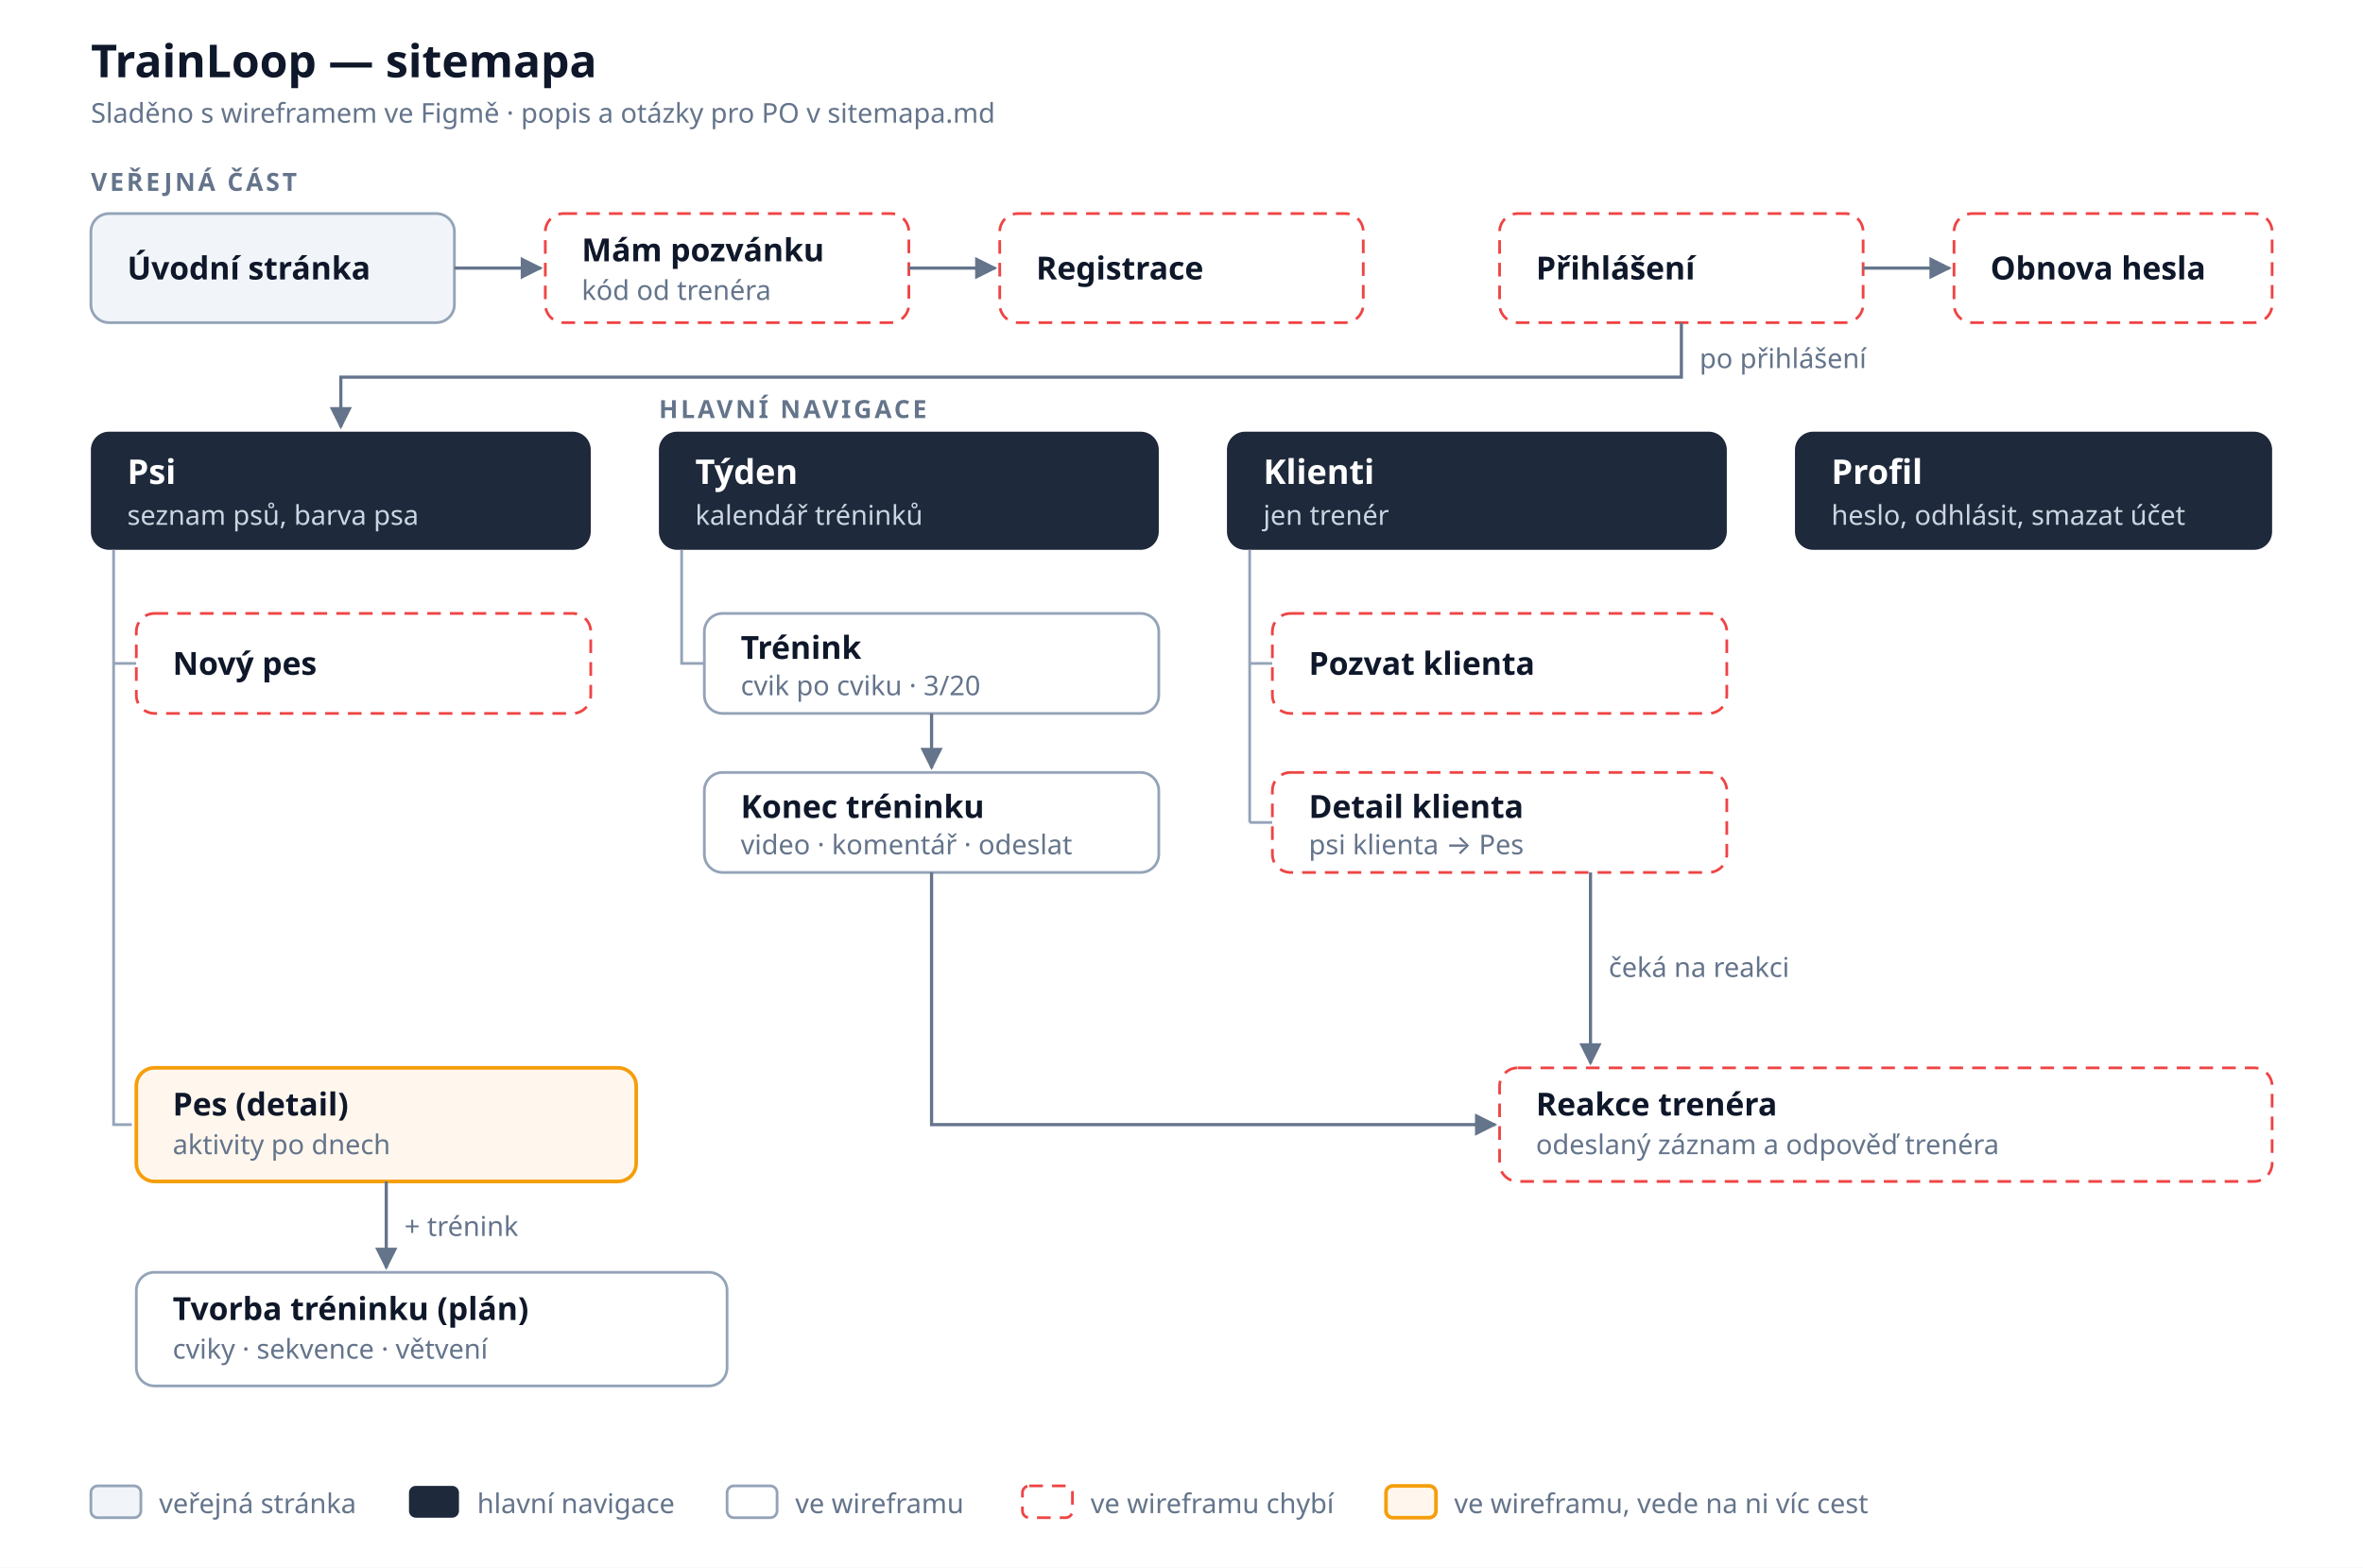
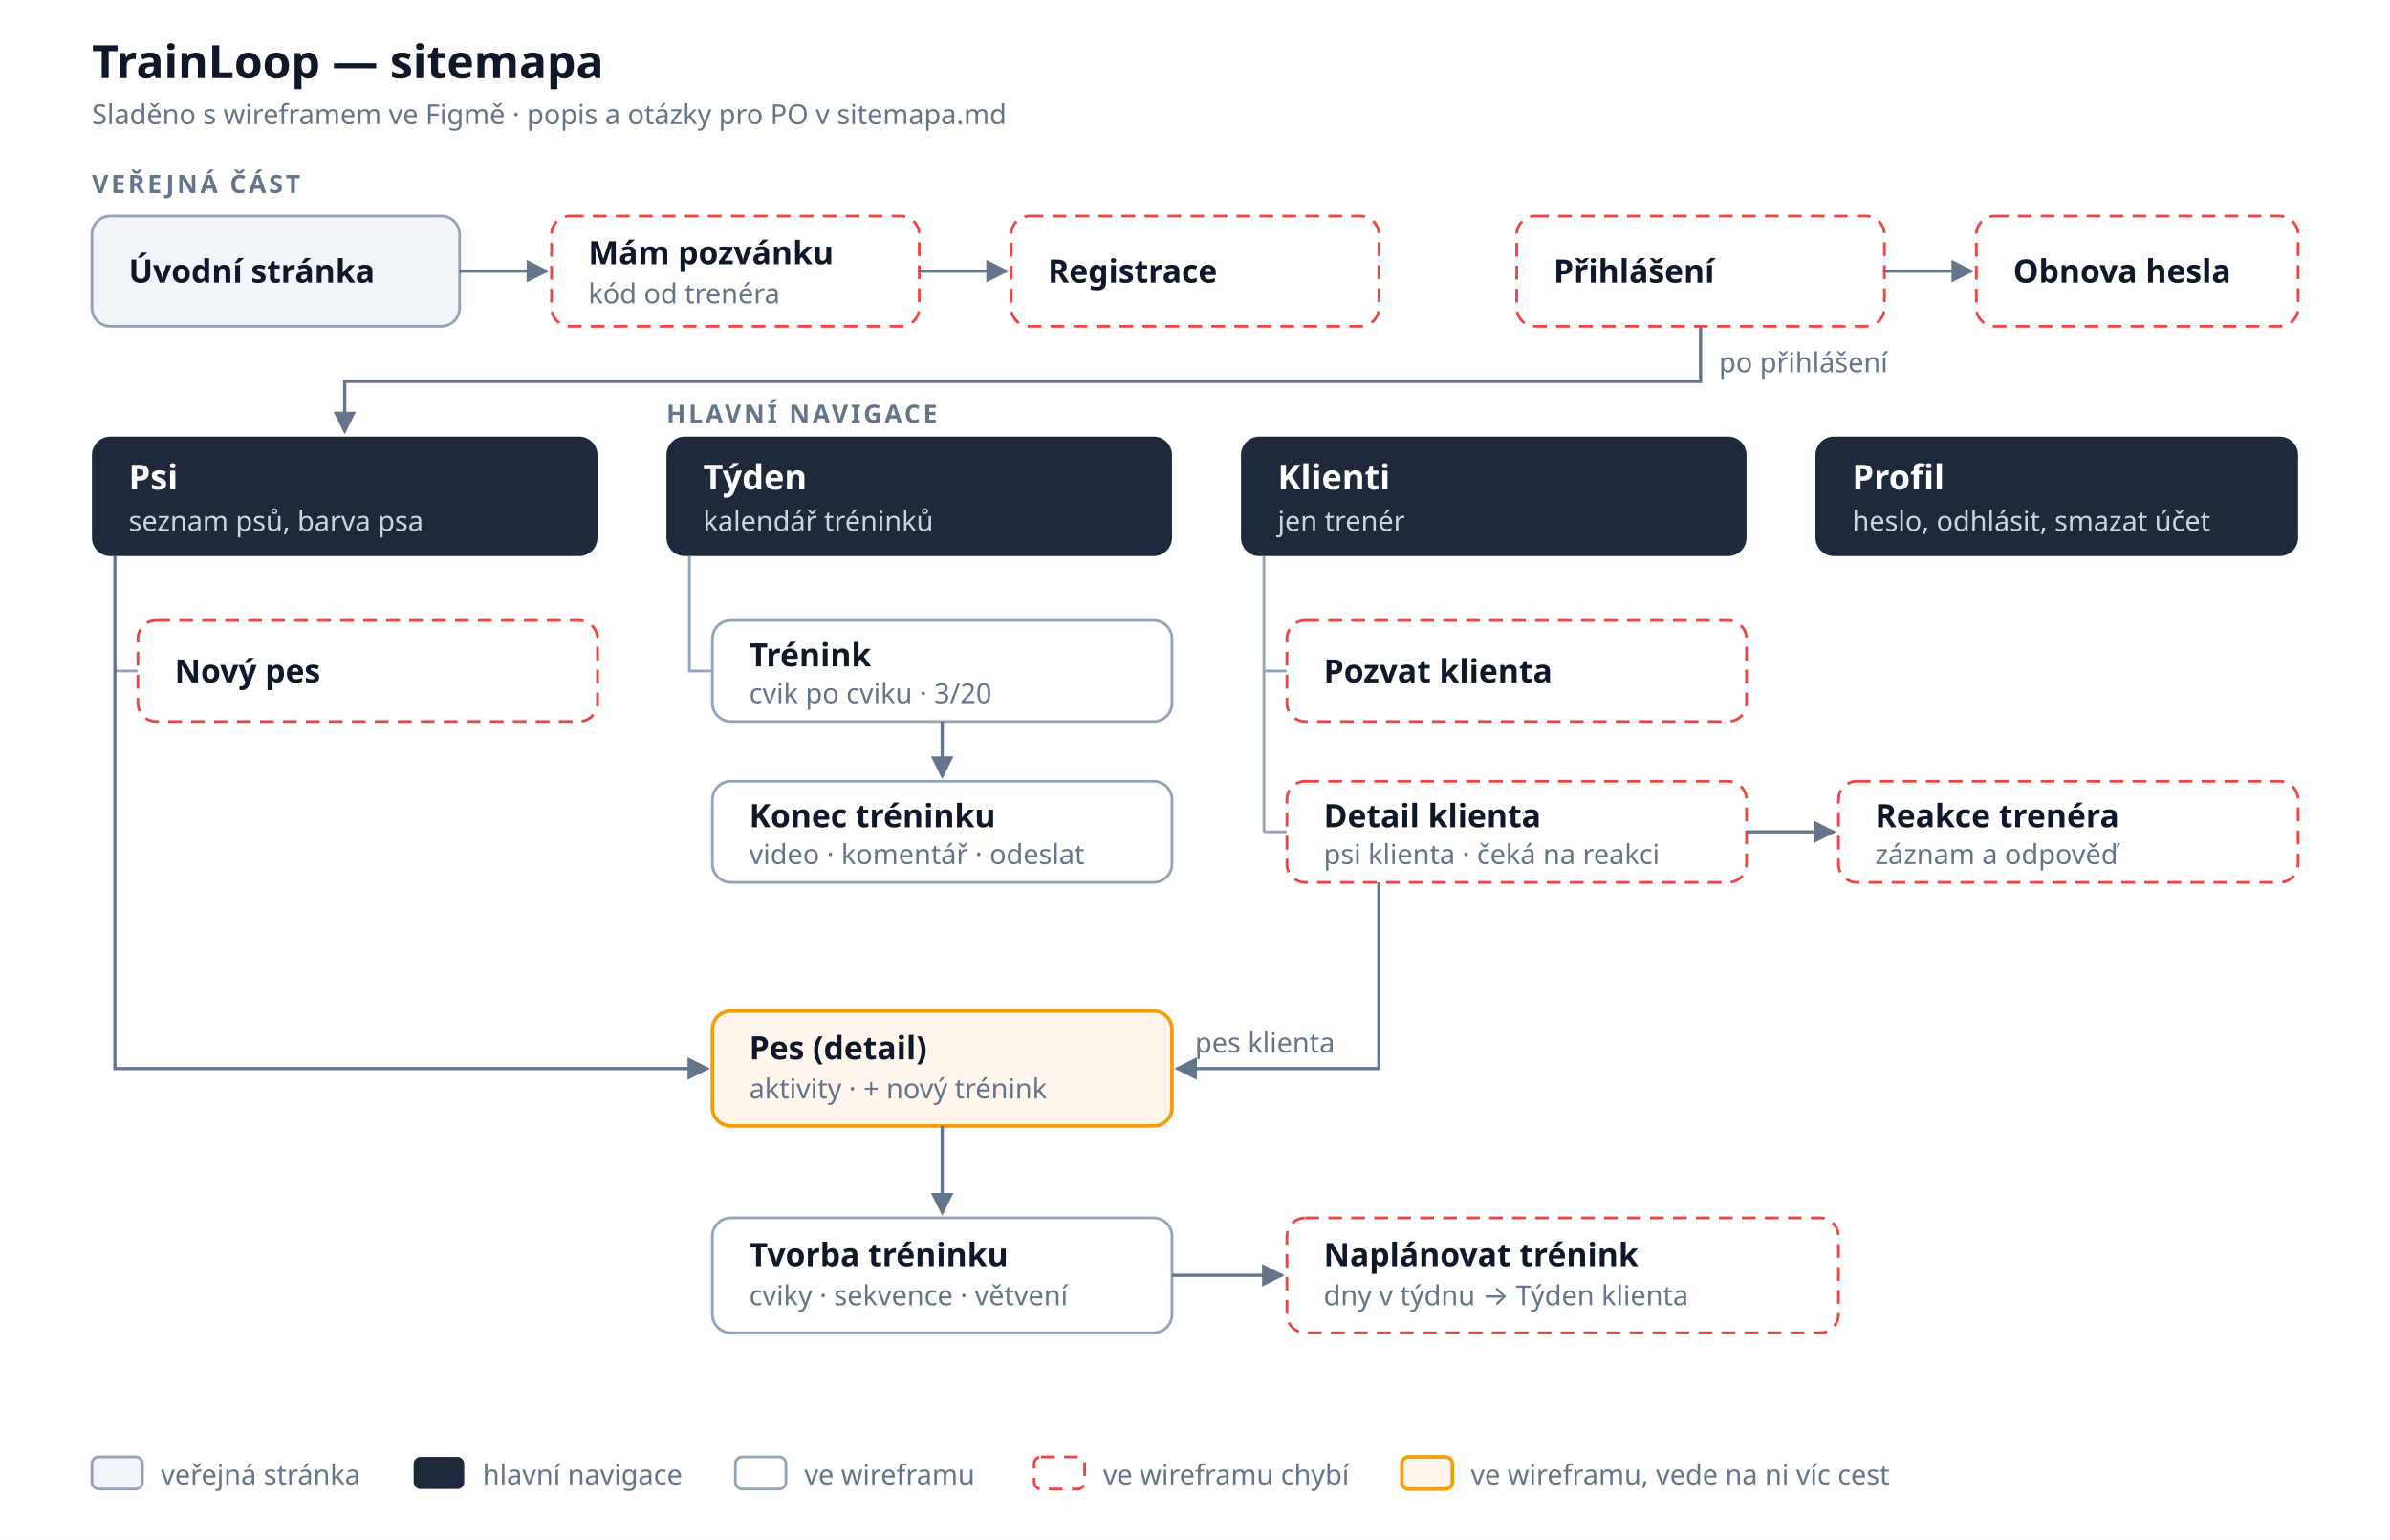
- <svg xmlns="http://www.w3.org/2000/svg" viewBox="0 0 1040 690" width="1040" height="690" font-family="'Segoe UI', system-ui, -apple-system, sans-serif">
+ <svg xmlns="http://www.w3.org/2000/svg" viewBox="0 0 1040 670" width="1040" height="670" font-family="'Segoe UI', system-ui, -apple-system, sans-serif">
  <defs>
    <marker id="arrow" viewBox="0 0 10 10" refX="9" refY="5" markerWidth="7" markerHeight="7" orient="auto-start-reverse">
      <path d="M0,0 L10,5 L0,10 z" fill="#64748b" />
    </marker>
    <style>
      .t { font-size: 14px; font-weight: 600; fill: #0f172a; }
      .s { font-size: 12px; fill: #64748b; }
      .ht { font-size: 15px; font-weight: 700; fill: #ffffff; }
      .hs { font-size: 12px; fill: #cbd5e1; }
      .lbl { font-size: 11px; font-weight: 700; letter-spacing: 1.2px; fill: #64748b; }
      .page { fill: #ffffff; stroke: #94a3b8; stroke-width: 1.2; }
      .pub { fill: #f1f5f9; stroke: #94a3b8; stroke-width: 1.2; }
      .miss { fill: #ffffff; stroke: #ef4444; stroke-width: 1.2; stroke-dasharray: 6 4; }
      .key { fill: #fff7ed; stroke: #f59e0b; stroke-width: 1.6; }
      .head { fill: #1e293b; }
      .ln { stroke: #94a3b8; stroke-width: 1.2; fill: none; }
      .arr { stroke: #64748b; stroke-width: 1.4; fill: none; }
    </style>
  </defs>
-   <rect width="1040" height="690" fill="#ffffff" />
+   <rect width="1040" height="670" fill="#ffffff" />
  <text x="40" y="34" font-size="20" font-weight="700" fill="#0f172a">TrainLoop — sitemapa</text>
  <text x="40" y="54" class="s">Sladěno s wireframem ve Figmě · popis a otázky pro PO v sitemapa.md</text>
  <text x="40" y="84" class="lbl">VEŘEJNÁ ČÁST</text>
  <rect x="40" y="94" width="160" height="48" rx="8" class="pub" />
  <text x="56" y="123" class="t">Úvodní stránka</text>
  <rect x="240" y="94" width="160" height="48" rx="8" class="miss" />
  <text x="256" y="115" class="t">Mám pozvánku</text>
  <text x="256" y="132" class="s">kód od trenéra</text>
  <rect x="440" y="94" width="160" height="48" rx="8" class="miss" />
  <text x="456" y="123" class="t">Registrace</text>
  <rect x="660" y="94" width="160" height="48" rx="8" class="miss" />
  <text x="676" y="123" class="t">Přihlášení</text>
  <rect x="860" y="94" width="140" height="48" rx="8" class="miss" />
  <text x="876" y="123" class="t">Obnova hesla</text>
  <line x1="200" y1="118" x2="238" y2="118" class="arr" marker-end="url(#arrow)" />
  <line x1="400" y1="118" x2="438" y2="118" class="arr" marker-end="url(#arrow)" />
  <line x1="820" y1="118" x2="858" y2="118" class="arr" marker-end="url(#arrow)" />
  <path d="M740,142 V166 H150 V188" class="arr" marker-end="url(#arrow)" />
  <text x="748" y="162" class="s">po přihlášení</text>
  <text x="290" y="184" class="lbl">HLAVNÍ NAVIGACE</text>
  <rect x="40" y="190" width="220" height="52" rx="8" class="head" />
  <text x="56" y="213" class="ht">Psi</text>
  <text x="56" y="231" class="hs">seznam psů, barva psa</text>
  <rect x="290" y="190" width="220" height="52" rx="8" class="head" />
  <text x="306" y="213" class="ht">Týden</text>
  <text x="306" y="231" class="hs">kalendář tréninků</text>
  <rect x="540" y="190" width="220" height="52" rx="8" class="head" />
  <text x="556" y="213" class="ht">Klienti</text>
  <text x="556" y="231" class="hs">jen trenér</text>
  <rect x="790" y="190" width="210" height="52" rx="8" class="head" />
  <text x="806" y="213" class="ht">Profil</text>
  <text x="806" y="231" class="hs">heslo, odhlásit, smazat účet</text>
-   <path d="M50,242 V495 H58 M50,292 H60" class="ln" />
+   <path d="M50,292 H60" class="ln" />
+   <path d="M50,242 V465 H308" class="arr" marker-end="url(#arrow)" />
  <rect x="60" y="270" width="200" height="44" rx="8" class="miss" />
  <text x="76" y="297" class="t">Nový pes</text>
  <path d="M300,242 V292 H310" class="ln" />
  <rect x="310" y="270" width="200" height="44" rx="8" class="page" />
  <text x="326" y="290" class="t">Trénink</text>
  <text x="326" y="306" class="s">cvik po cviku · 3/20</text>
  <rect x="310" y="340" width="200" height="44" rx="8" class="page" />
  <text x="326" y="360" class="t">Konec tréninku</text>
  <text x="326" y="376" class="s">video · komentář · odeslat</text>
  <line x1="410" y1="314" x2="410" y2="338" class="arr" marker-end="url(#arrow)" />
  <path d="M550,242 V362 M550,292 H560 M550,362 H560" class="ln" />
  <rect x="560" y="270" width="200" height="44" rx="8" class="miss" />
  <text x="576" y="297" class="t">Pozvat klienta</text>
  <rect x="560" y="340" width="200" height="44" rx="8" class="miss" />
  <text x="576" y="360" class="t">Detail klienta</text>
-   <text x="576" y="376" class="s">psi klienta → Pes</text>
-   <rect x="60" y="470" width="220" height="50" rx="8" class="key" />
-   <text x="76" y="491" class="t">Pes (detail)</text>
-   <text x="76" y="508" class="s">aktivity po dnech</text>
-   <line x1="170" y1="520" x2="170" y2="558" class="arr" marker-end="url(#arrow)" />
-   <text x="178" y="544" class="s">+ trénink</text>
-   <rect x="60" y="560" width="260" height="50" rx="8" class="page" />
-   <text x="76" y="581" class="t">Tvorba tréninku (plán)</text>
-   <text x="76" y="598" class="s">cviky · sekvence · větvení</text>
-   <rect x="660" y="470" width="340" height="50" rx="8" class="miss" />
-   <text x="676" y="491" class="t">Reakce trenéra</text>
-   <text x="676" y="508" class="s">odeslaný záznam a odpověď trenéra</text>
-   <path d="M410,384 V495 H658" class="arr" marker-end="url(#arrow)" />
-   <line x1="700" y1="384" x2="700" y2="468" class="arr" marker-end="url(#arrow)" />
-   <text x="708" y="430" class="s">čeká na reakci</text>
-   <rect x="40" y="654" width="22" height="14" rx="3" class="pub" />
-   <text x="70" y="666" class="s">veřejná stránka</text>
-   <rect x="180" y="654" width="22" height="14" rx="3" class="head" />
-   <text x="210" y="666" class="s">hlavní navigace</text>
-   <rect x="320" y="654" width="22" height="14" rx="3" class="page" />
-   <text x="350" y="666" class="s">ve wireframu</text>
-   <rect x="450" y="654" width="22" height="14" rx="3" class="miss" />
-   <text x="480" y="666" class="s">ve wireframu chybí</text>
-   <rect x="610" y="654" width="22" height="14" rx="3" class="key" />
-   <text x="640" y="666" class="s">ve wireframu, vede na ni víc cest</text>
+   <text x="576" y="376" class="s">psi klienta · čeká na reakci</text>
+   <rect x="800" y="340" width="200" height="44" rx="8" class="miss" />
+   <text x="816" y="360" class="t">Reakce trenéra</text>
+   <text x="816" y="376" class="s">záznam a odpověď</text>
+   <line x1="760" y1="362" x2="798" y2="362" class="arr" marker-end="url(#arrow)" />
+   <path d="M600,384 V465 H512" class="arr" marker-end="url(#arrow)" />
+   <text x="520" y="458" class="s">pes klienta</text>
+   <rect x="310" y="440" width="200" height="50" rx="8" class="key" />
+   <text x="326" y="461" class="t">Pes (detail)</text>
+   <text x="326" y="478" class="s">aktivity · + nový trénink</text>
+   <line x1="410" y1="490" x2="410" y2="528" class="arr" marker-end="url(#arrow)" />
+   <rect x="310" y="530" width="200" height="50" rx="8" class="page" />
+   <text x="326" y="551" class="t">Tvorba tréninku</text>
+   <text x="326" y="568" class="s">cviky · sekvence · větvení</text>
+   <line x1="510" y1="555" x2="558" y2="555" class="arr" marker-end="url(#arrow)" />
+   <rect x="560" y="530" width="240" height="50" rx="8" class="miss" />
+   <text x="576" y="551" class="t">Naplánovat trénink</text>
+   <text x="576" y="568" class="s">dny v týdnu → Týden klienta</text>
+   <rect x="40" y="634" width="22" height="14" rx="3" class="pub" />
+   <text x="70" y="646" class="s">veřejná stránka</text>
+   <rect x="180" y="634" width="22" height="14" rx="3" class="head" />
+   <text x="210" y="646" class="s">hlavní navigace</text>
+   <rect x="320" y="634" width="22" height="14" rx="3" class="page" />
+   <text x="350" y="646" class="s">ve wireframu</text>
+   <rect x="450" y="634" width="22" height="14" rx="3" class="miss" />
+   <text x="480" y="646" class="s">ve wireframu chybí</text>
+   <rect x="610" y="634" width="22" height="14" rx="3" class="key" />
+   <text x="640" y="646" class="s">ve wireframu, vede na ni víc cest</text>
</svg>
